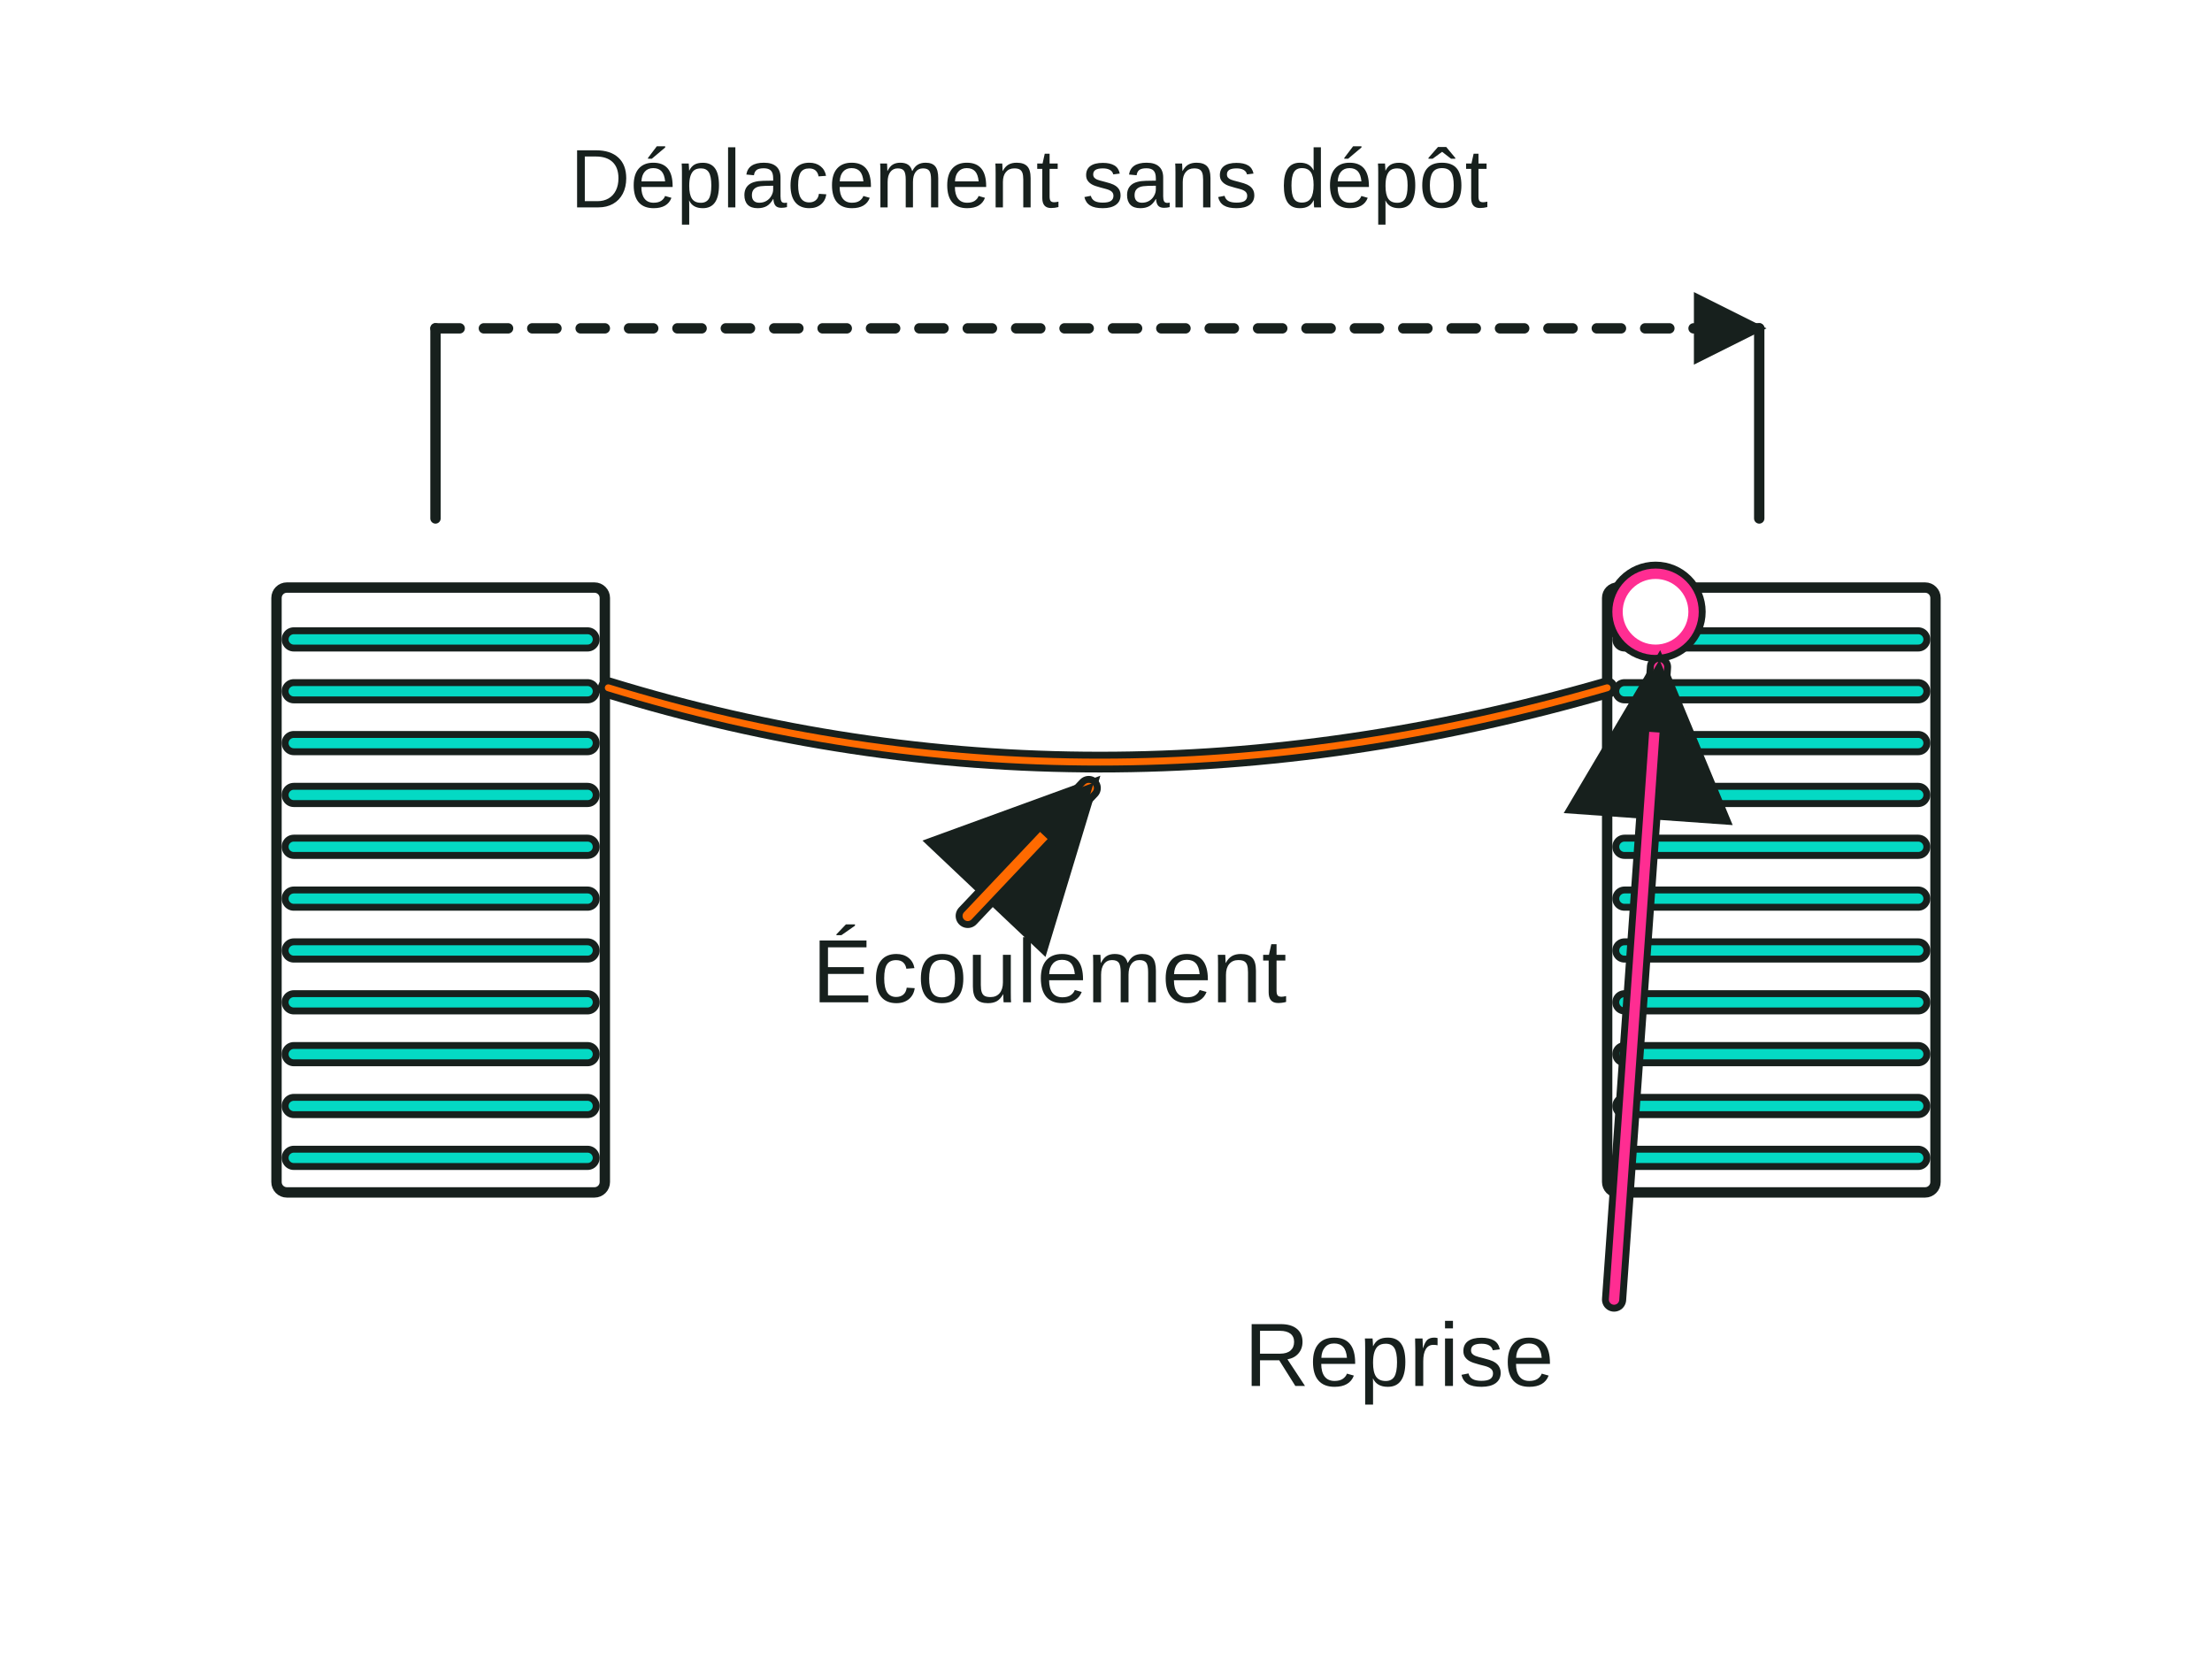
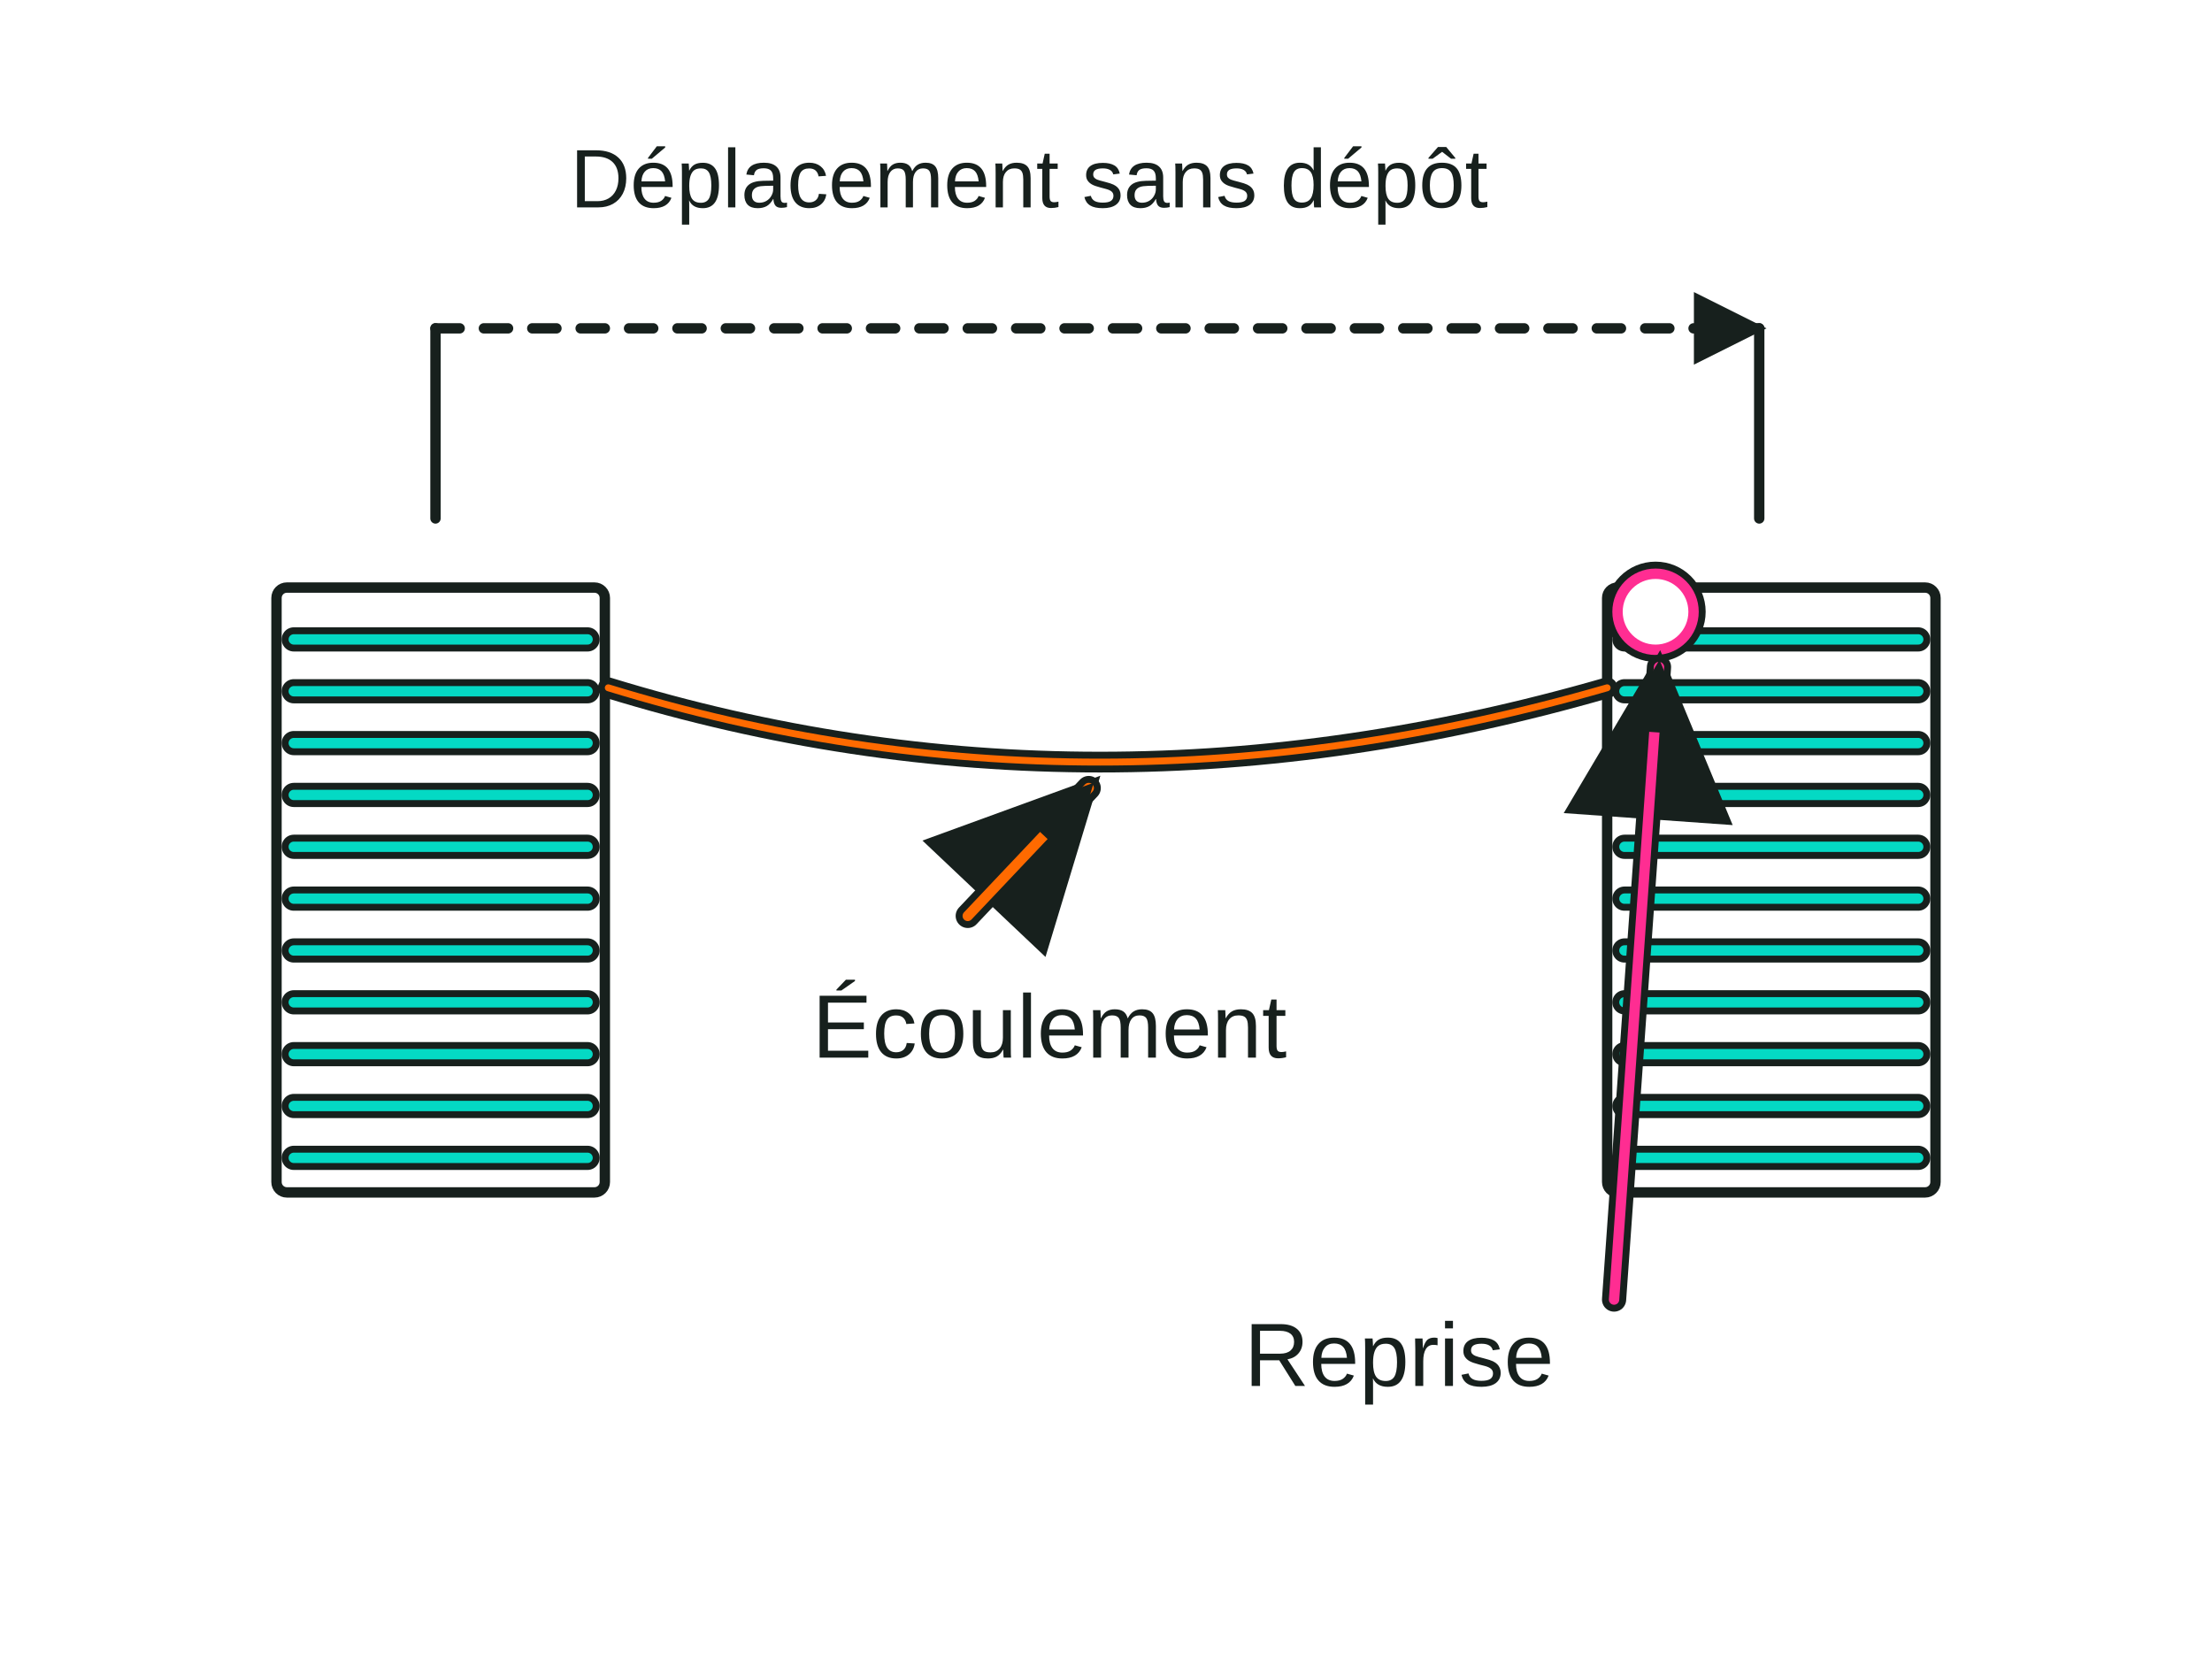
<svg xmlns="http://www.w3.org/2000/svg" width="640" height="480" viewBox="0 0 640 480" role="img" aria-labelledby="title desc">
  <defs>
    <marker id="arrow" viewBox="0 0 10 10" refX="9" refY="5" markerWidth="7" markerHeight="7" orient="auto-start-reverse">
      <path d="M0 0L10 5L0 10Z" fill="#17201d" />
    </marker>
  </defs>
  <rect width="640" height="480" fill="#fff" />
  <g fill="none" stroke="#17201d" stroke-width="3" stroke-linecap="round" stroke-linejoin="round" font-family="Arial, sans-serif">
    <rect x="80" y="170" width="95" height="175" rx="3" fill="#fff" stroke="#17201d" />
    <path d="M85 185L170 185" stroke="#17201d" stroke-width="7" />
    <path d="M85 185L170 185" stroke="#04D9C4" />
    <path d="M85 200L170 200" stroke="#17201d" stroke-width="7" />
    <path d="M85 200L170 200" stroke="#04D9C4" />
    <path d="M85 215L170 215" stroke="#17201d" stroke-width="7" />
    <path d="M85 215L170 215" stroke="#04D9C4" />
    <path d="M85 230L170 230" stroke="#17201d" stroke-width="7" />
    <path d="M85 230L170 230" stroke="#04D9C4" />
    <path d="M85 245L170 245" stroke="#17201d" stroke-width="7" />
    <path d="M85 245L170 245" stroke="#04D9C4" />
    <path d="M85 260L170 260" stroke="#17201d" stroke-width="7" />
    <path d="M85 260L170 260" stroke="#04D9C4" />
    <path d="M85 275L170 275" stroke="#17201d" stroke-width="7" />
    <path d="M85 275L170 275" stroke="#04D9C4" />
    <path d="M85 290L170 290" stroke="#17201d" stroke-width="7" />
    <path d="M85 290L170 290" stroke="#04D9C4" />
    <path d="M85 305L170 305" stroke="#17201d" stroke-width="7" />
    <path d="M85 305L170 305" stroke="#04D9C4" />
    <path d="M85 320L170 320" stroke="#17201d" stroke-width="7" />
    <path d="M85 320L170 320" stroke="#04D9C4" />
    <path d="M85 335L170 335" stroke="#17201d" stroke-width="7" />
    <path d="M85 335L170 335" stroke="#04D9C4" />
    <rect x="465" y="170" width="95" height="175" rx="3" fill="#fff" stroke="#17201d" />
    <path d="M470 185L555 185" stroke="#17201d" stroke-width="7" />
    <path d="M470 185L555 185" stroke="#04D9C4" />
    <path d="M470 200L555 200" stroke="#17201d" stroke-width="7" />
    <path d="M470 200L555 200" stroke="#04D9C4" />
    <path d="M470 215L555 215" stroke="#17201d" stroke-width="7" />
    <path d="M470 215L555 215" stroke="#04D9C4" />
    <path d="M470 230L555 230" stroke="#17201d" stroke-width="7" />
    <path d="M470 230L555 230" stroke="#04D9C4" />
    <path d="M470 245L555 245" stroke="#17201d" stroke-width="7" />
    <path d="M470 245L555 245" stroke="#04D9C4" />
    <path d="M470 260L555 260" stroke="#17201d" stroke-width="7" />
    <path d="M470 260L555 260" stroke="#04D9C4" />
    <path d="M470 275L555 275" stroke="#17201d" stroke-width="7" />
    <path d="M470 275L555 275" stroke="#04D9C4" />
    <path d="M470 290L555 290" stroke="#17201d" stroke-width="7" />
    <path d="M470 290L555 290" stroke="#04D9C4" />
    <path d="M470 305L555 305" stroke="#17201d" stroke-width="7" />
    <path d="M470 305L555 305" stroke="#04D9C4" />
    <path d="M470 320L555 320" stroke="#17201d" stroke-width="7" />
    <path d="M470 320L555 320" stroke="#04D9C4" />
    <path d="M470 335L555 335" stroke="#17201d" stroke-width="7" />
    <path d="M470 335L555 335" stroke="#04D9C4" />
    <path d="M126 150v-55M509 95v55" stroke="#17201d" stroke-width="3" fill="none" />
    <path d="M126 95L509 95" stroke="#17201d" marker-end="url(#arrow)" stroke-dasharray="7 7" />
    <path d="M176 199Q316 242 465 199" stroke="#17201d" fill="none" stroke-width="6" />
    <path d="M176 199Q316 242 465 199" stroke="#FF6A00" stroke-width="2" fill="none" />
    <circle cx="479" cy="177" r="11" stroke="#17201d" fill="#fff" stroke-width="7" />
    <circle cx="479" cy="177" r="11" stroke="#FF2D92" fill="#fff" />
    <text x="165" y="60" fill="#17201d" stroke="none" font-size="24" text-anchor="start">
      <tspan x="165" dy="0">Déplacement sans dépôt</tspan>
    </text>
-     <text x="235" y="290" fill="#17201d" stroke="none" font-size="26" text-anchor="start">
+     <text x="235" y="306" fill="#17201d" stroke="none" font-size="26" text-anchor="start">
      <tspan x="235" dy="0">Écoulement</tspan>
    </text>
    <path d="M280 265L315 228" stroke="#17201d" marker-end="url(#arrow)" stroke-width="7" />
    <path d="M280 265L315 228" stroke="#FF6A00" marker-end="url(#arrow)" />
    <text x="360" y="401" fill="#17201d" stroke="none" font-size="26" text-anchor="start">
      <tspan x="360" dy="0">Reprise</tspan>
    </text>
    <path d="M467 376L480 193" stroke="#17201d" marker-end="url(#arrow)" stroke-width="7" />
    <path d="M467 376L480 193" stroke="#FF2D92" marker-end="url(#arrow)" />
  </g>
</svg>
